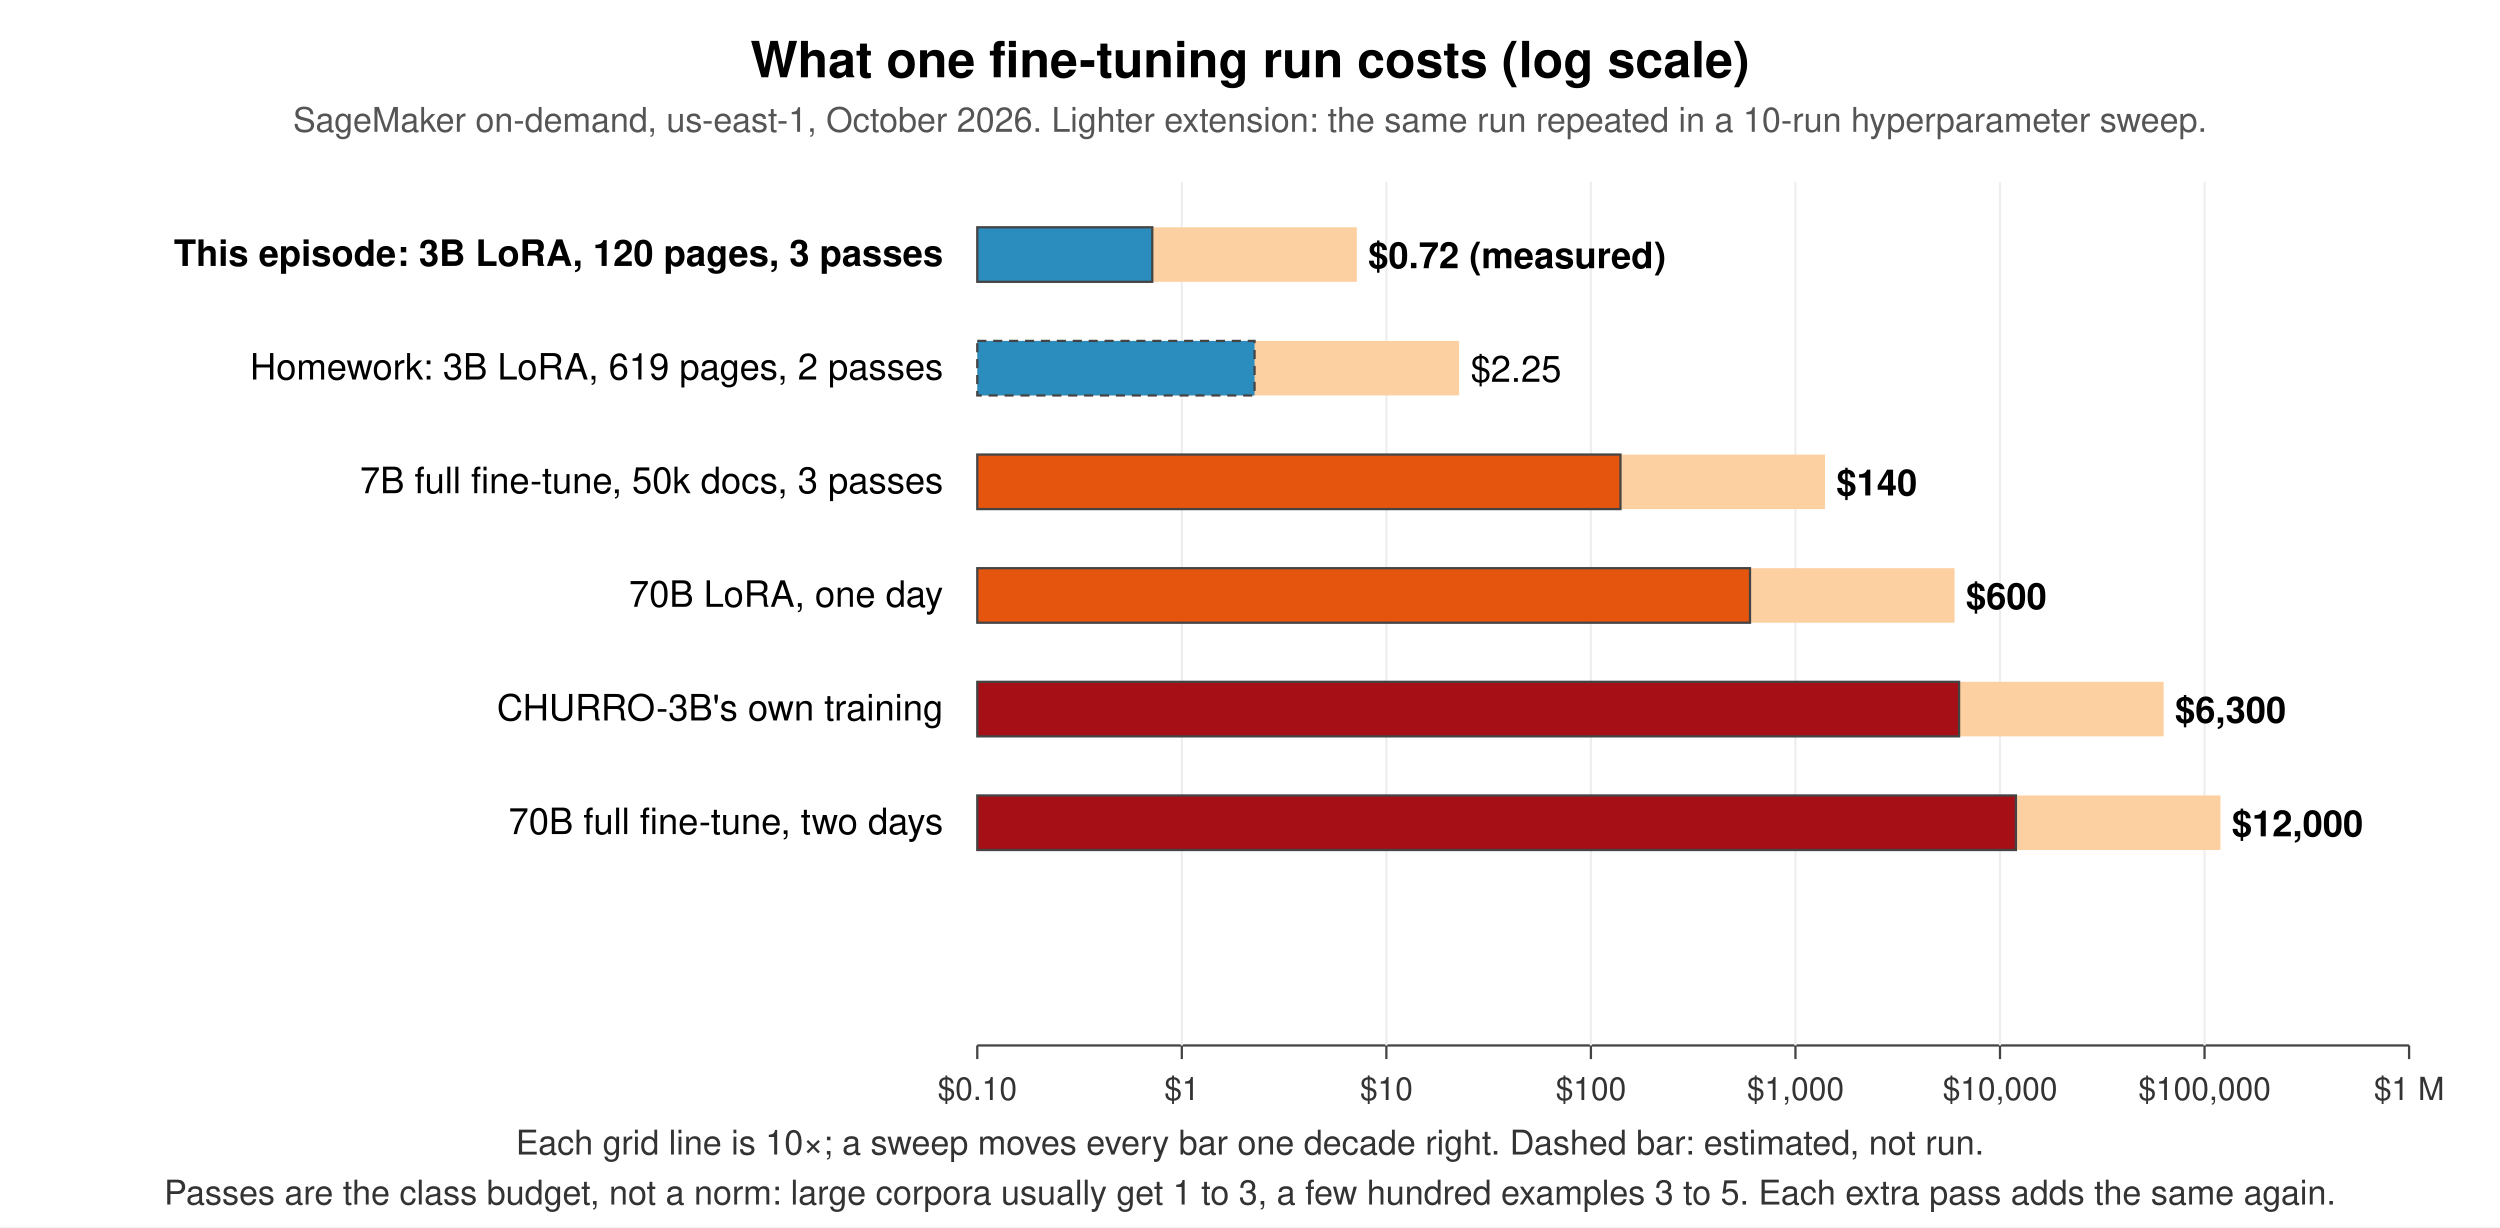
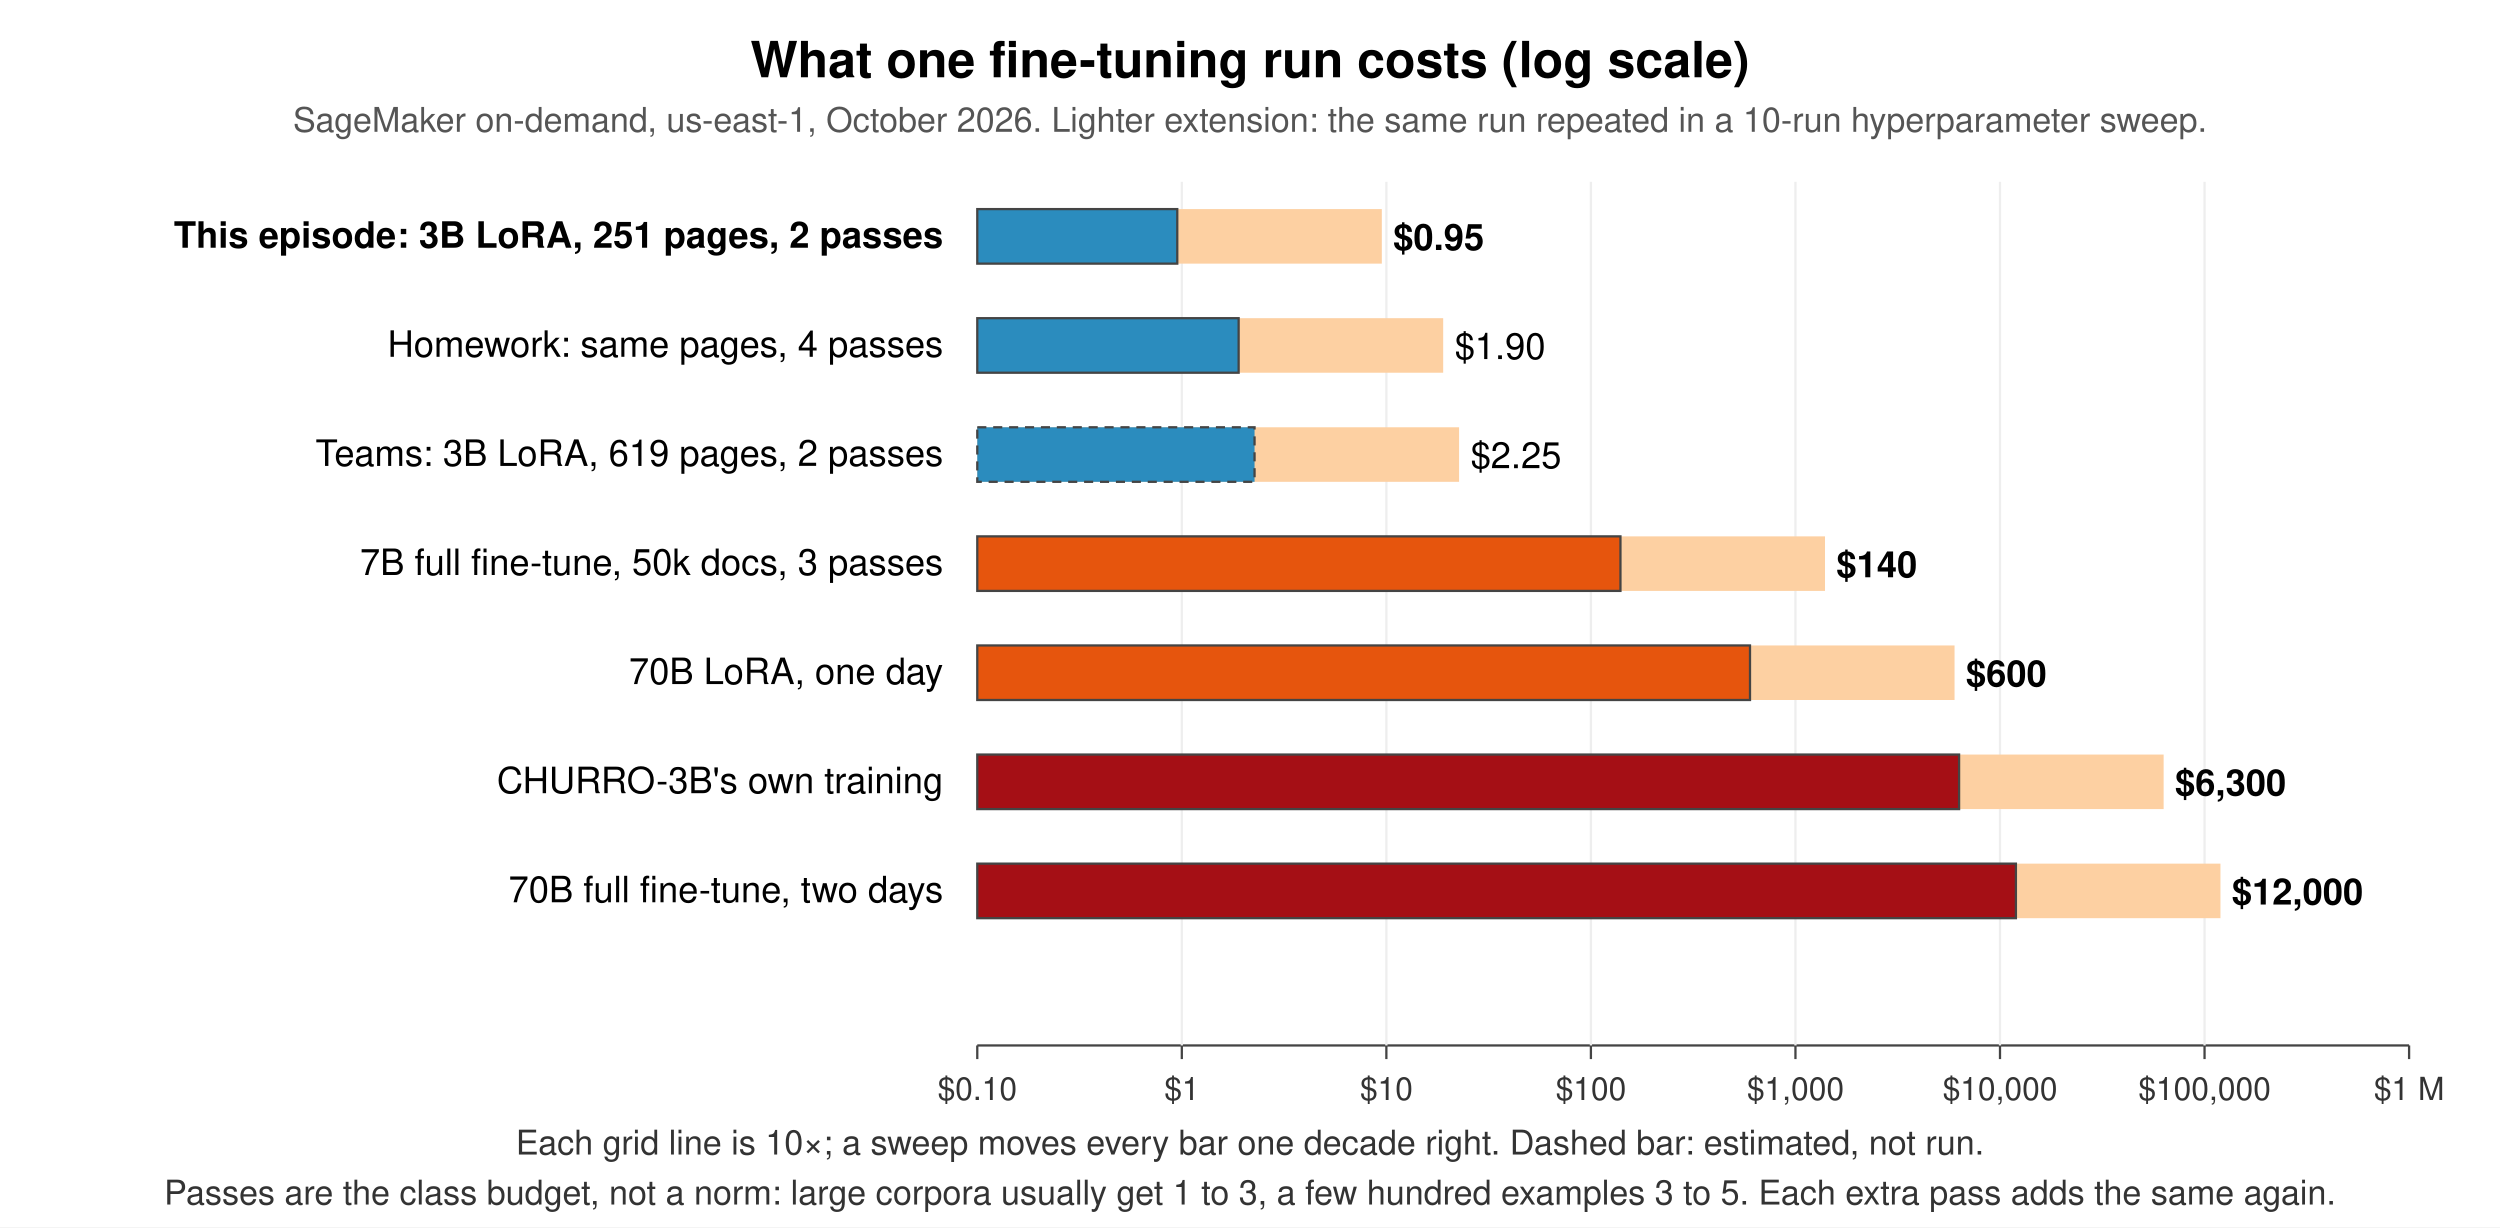
<svg xmlns="http://www.w3.org/2000/svg" width="1100" height="540" viewBox="0 0 1100 540" font-family="Helvetica, Arial, sans-serif" font-size="16">
  <rect width="1100" height="540" fill="#ffffff" />
  <text x="550" y="34" text-anchor="middle" font-weight="bold" font-size="22">What one fine-tuning run costs (log scale)</text>
  <text x="550" y="58" text-anchor="middle" font-size="15" fill="#555">SageMaker on-demand, us-east-1, October 2026. Lighter extension: the same run repeated in a 10-run hyperparameter sweep.</text>
  <line x1="430" y1="460" x2="1060" y2="460" stroke="#444" />
  <g font-size="14" text-anchor="middle" fill="#333">
    <line x1="430" y1="460" x2="430" y2="466" stroke="#444" />
    <text x="430" y="484">$0.10</text>
    <line x1="520" y1="460" x2="520" y2="466" stroke="#444" />
    <text x="520" y="484">$1</text>
    <line x1="610" y1="460" x2="610" y2="466" stroke="#444" />
    <text x="610" y="484">$10</text>
    <line x1="700" y1="460" x2="700" y2="466" stroke="#444" />
    <text x="700" y="484">$100</text>
    <line x1="790" y1="460" x2="790" y2="466" stroke="#444" />
    <text x="790" y="484">$1,000</text>
    <line x1="880" y1="460" x2="880" y2="466" stroke="#444" />
    <text x="880" y="484">$10,000</text>
    <line x1="970" y1="460" x2="970" y2="466" stroke="#444" />
    <text x="970" y="484">$100,000</text>
    <line x1="1060" y1="460" x2="1060" y2="466" stroke="#444" />
    <text x="1060" y="484">$1 M</text>
  </g>
  <g stroke="#eee">
    <line x1="520" y1="80" x2="520" y2="460" />
    <line x1="610" y1="80" x2="610" y2="460" />
    <line x1="700" y1="80" x2="700" y2="460" />
    <line x1="790" y1="80" x2="790" y2="460" />
    <line x1="880" y1="80" x2="880" y2="460" />
    <line x1="970" y1="80" x2="970" y2="460" />
  </g>
-   <text x="415" y="117" text-anchor="end" font-weight="bold">This episode: 3B LoRA, 120 pages, 3 passes</text>
-   <rect x="430" y="100" width="167" height="24" fill="#fdd0a2" />
-   <rect x="430" y="100" width="77" height="24" fill="#2b8cbe" stroke="#444" />
-   <text x="602" y="118" font-weight="bold">$0.72 (measured)</text>
-   <text x="415" y="167" text-anchor="end">Homework: 3B LoRA, 619 pages, 2 passes</text>
-   <rect x="430" y="150" width="212" height="24" fill="#fdd0a2" />
-   <rect x="430" y="150" width="122" height="24" fill="#2b8cbe" stroke="#444" stroke-dasharray="4 3" />
-   <text x="647" y="168">$2.25</text>
-   <text x="415" y="217" text-anchor="end">7B full fine-tune, 50k docs, 3 passes</text>
-   <rect x="430" y="200" width="373" height="24" fill="#fdd0a2" />
-   <rect x="430" y="200" width="283" height="24" fill="#e6550d" stroke="#444" />
-   <text x="808" y="218" font-weight="bold">$140</text>
-   <text x="415" y="267" text-anchor="end">70B LoRA, one day</text>
-   <rect x="430" y="250" width="430" height="24" fill="#fdd0a2" />
-   <rect x="430" y="250" width="340" height="24" fill="#e6550d" stroke="#444" />
-   <text x="865" y="268" font-weight="bold">$600</text>
-   <text x="415" y="317" text-anchor="end">CHURRO-3B's own training</text>
-   <rect x="430" y="300" width="522" height="24" fill="#fdd0a2" />
-   <rect x="430" y="300" width="432" height="24" fill="#a50f15" stroke="#444" />
-   <text x="957" y="318" font-weight="bold">$6,300</text>
-   <text x="415" y="367" text-anchor="end">70B full fine-tune, two days</text>
-   <rect x="430" y="350" width="547" height="24" fill="#fdd0a2" />
-   <rect x="430" y="350" width="457" height="24" fill="#a50f15" stroke="#444" />
-   <text x="982" y="368" font-weight="bold">$12,000</text>
+   <text x="415" y="109" text-anchor="end" font-weight="bold">This episode: 3B LoRA, 251 pages, 2 passes</text>
+   <rect x="430" y="92" width="178" height="24" fill="#fdd0a2" />
+   <rect x="430" y="92" width="88" height="24" fill="#2b8cbe" stroke="#444" />
+   <text x="613" y="110" font-weight="bold">$0.95</text>
+   <text x="415" y="157" text-anchor="end">Homework: same pages, 4 passes</text>
+   <rect x="430" y="140" width="205" height="24" fill="#fdd0a2" />
+   <rect x="430" y="140" width="115" height="24" fill="#2b8cbe" stroke="#444" />
+   <text x="640" y="158">$1.90</text>
+   <text x="415" y="205" text-anchor="end">Teams: 3B LoRA, 619 pages, 2 passes</text>
+   <rect x="430" y="188" width="212" height="24" fill="#fdd0a2" />
+   <rect x="430" y="188" width="122" height="24" fill="#2b8cbe" stroke="#444" stroke-dasharray="4 3" />
+   <text x="647" y="206">$2.25</text>
+   <text x="415" y="253" text-anchor="end">7B full fine-tune, 50k docs, 3 passes</text>
+   <rect x="430" y="236" width="373" height="24" fill="#fdd0a2" />
+   <rect x="430" y="236" width="283" height="24" fill="#e6550d" stroke="#444" />
+   <text x="808" y="254" font-weight="bold">$140</text>
+   <text x="415" y="301" text-anchor="end">70B LoRA, one day</text>
+   <rect x="430" y="284" width="430" height="24" fill="#fdd0a2" />
+   <rect x="430" y="284" width="340" height="24" fill="#e6550d" stroke="#444" />
+   <text x="865" y="302" font-weight="bold">$600</text>
+   <text x="415" y="349" text-anchor="end">CHURRO-3B's own training</text>
+   <rect x="430" y="332" width="522" height="24" fill="#fdd0a2" />
+   <rect x="430" y="332" width="432" height="24" fill="#a50f15" stroke="#444" />
+   <text x="957" y="350" font-weight="bold">$6,300</text>
+   <text x="415" y="397" text-anchor="end">70B full fine-tune, two days</text>
+   <rect x="430" y="380" width="547" height="24" fill="#fdd0a2" />
+   <rect x="430" y="380" width="457" height="24" fill="#a50f15" stroke="#444" />
+   <text x="982" y="398" font-weight="bold">$12,000</text>
  <text x="550" y="508" text-anchor="middle" font-size="15" fill="#333">Each grid line is 10×; a sweep moves every bar one decade right. Dashed bar: estimated, not run.</text>
  <text x="550" y="530" text-anchor="middle" font-size="15" fill="#333">Passes are the class budget, not a norm: large corpora usually get 1 to 3, a few hundred examples 3 to 5. Each extra pass adds the same again.</text>
</svg>
